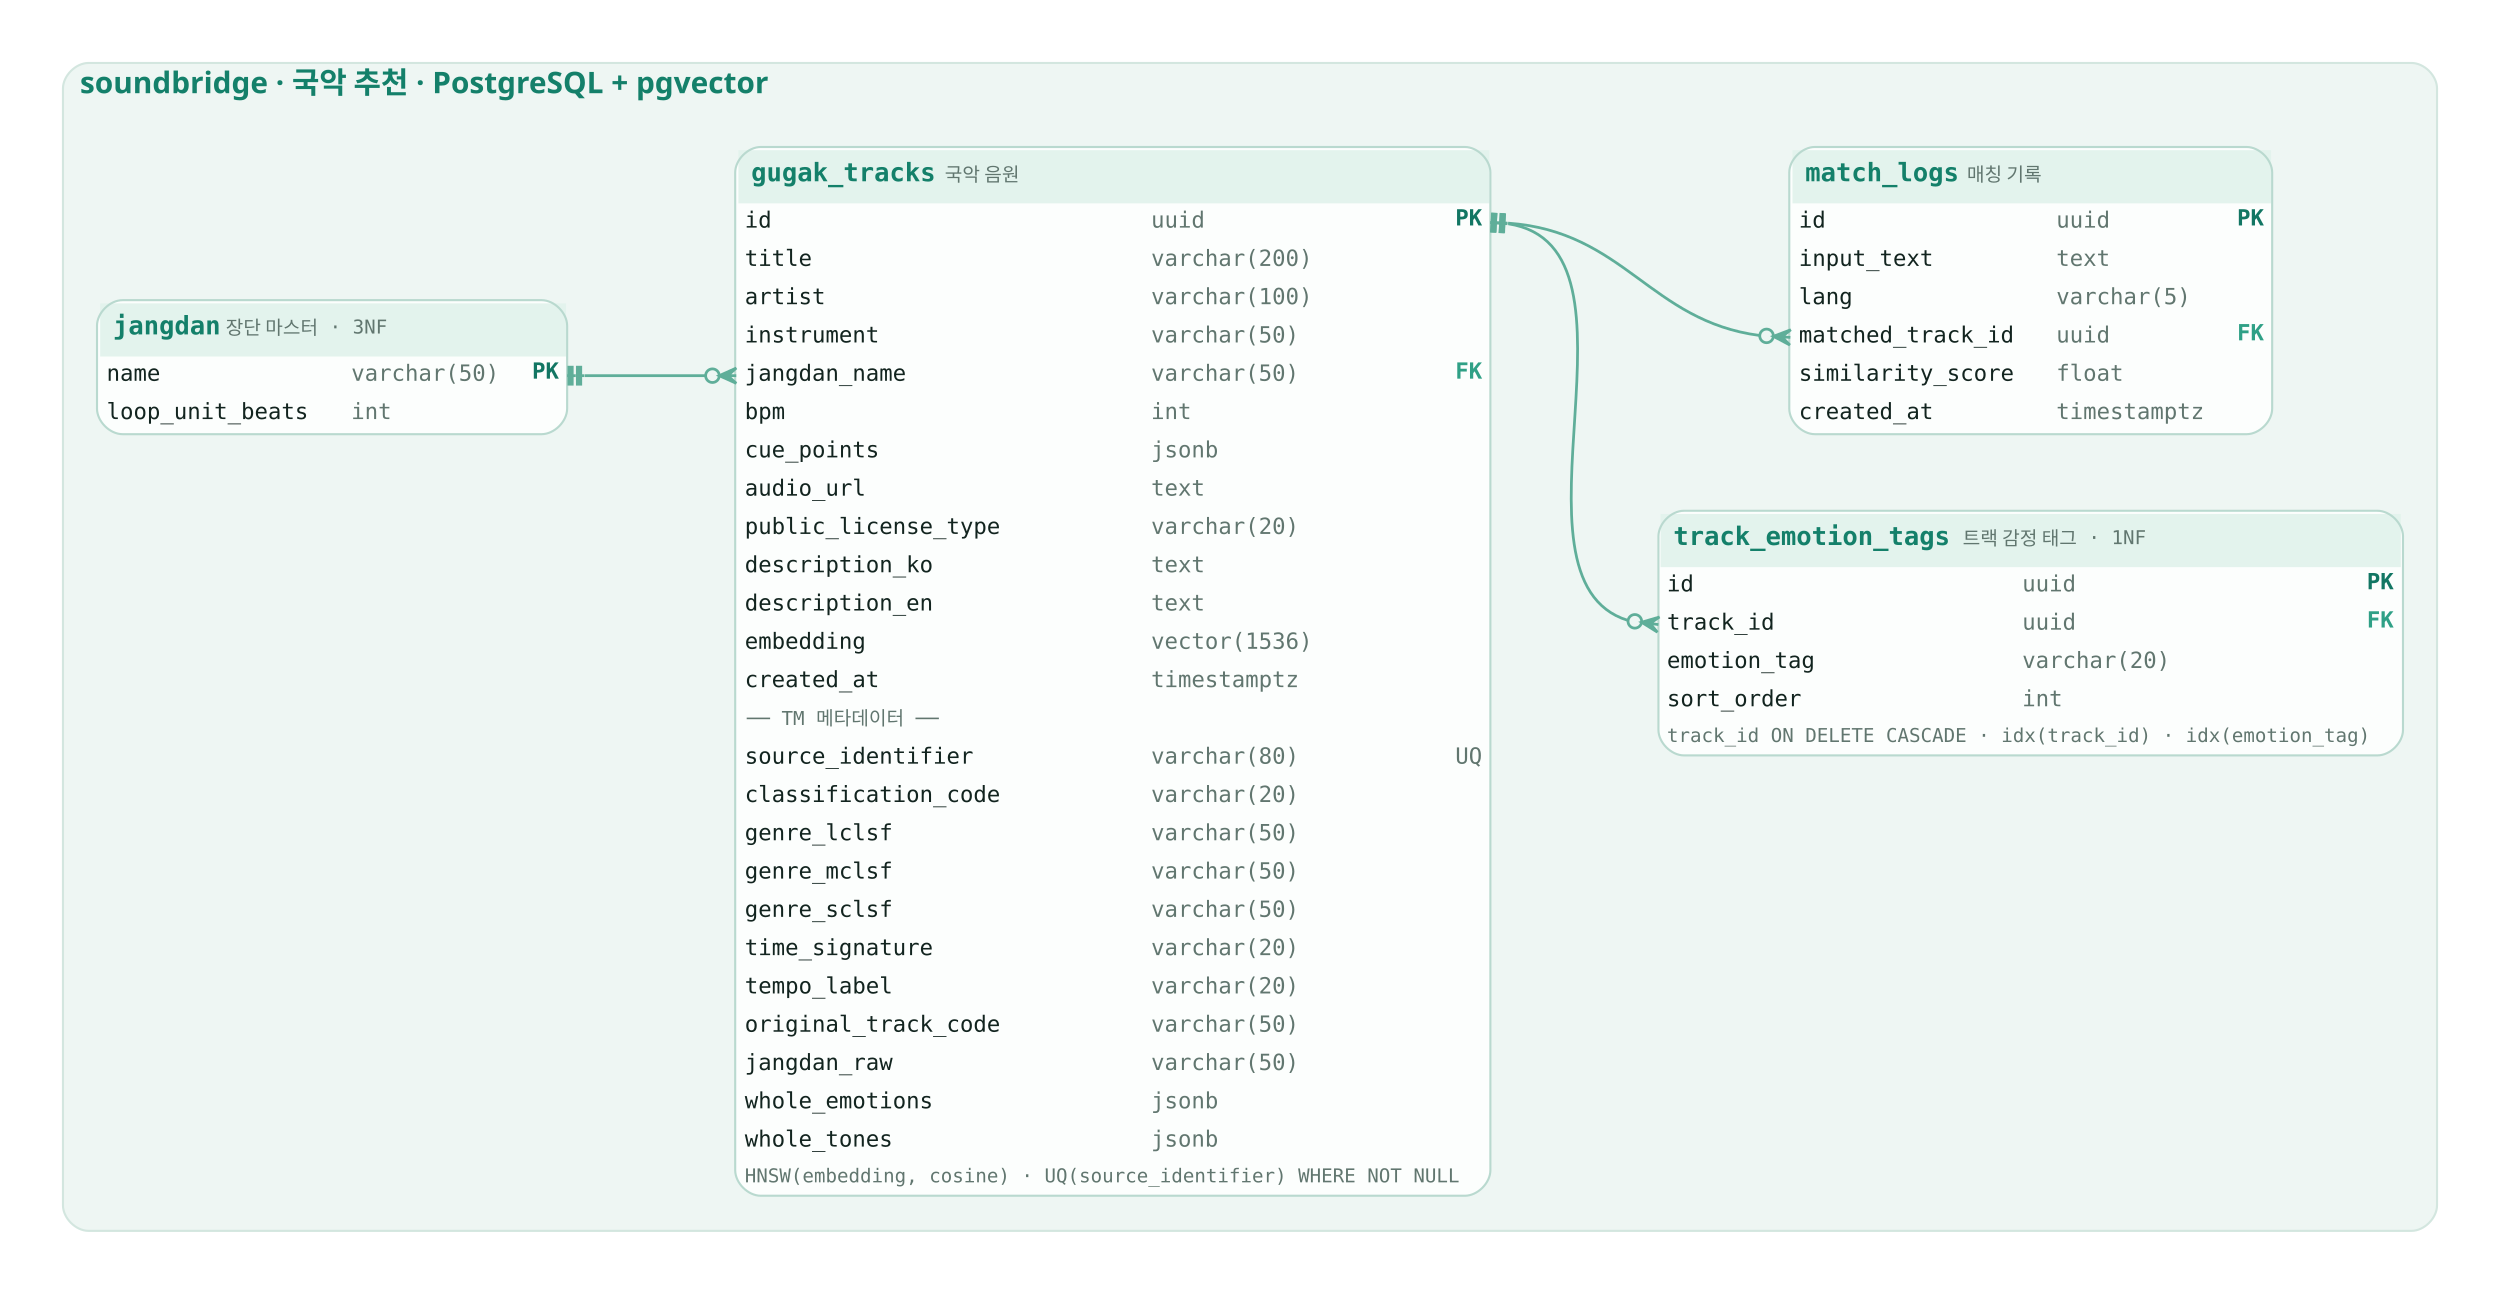
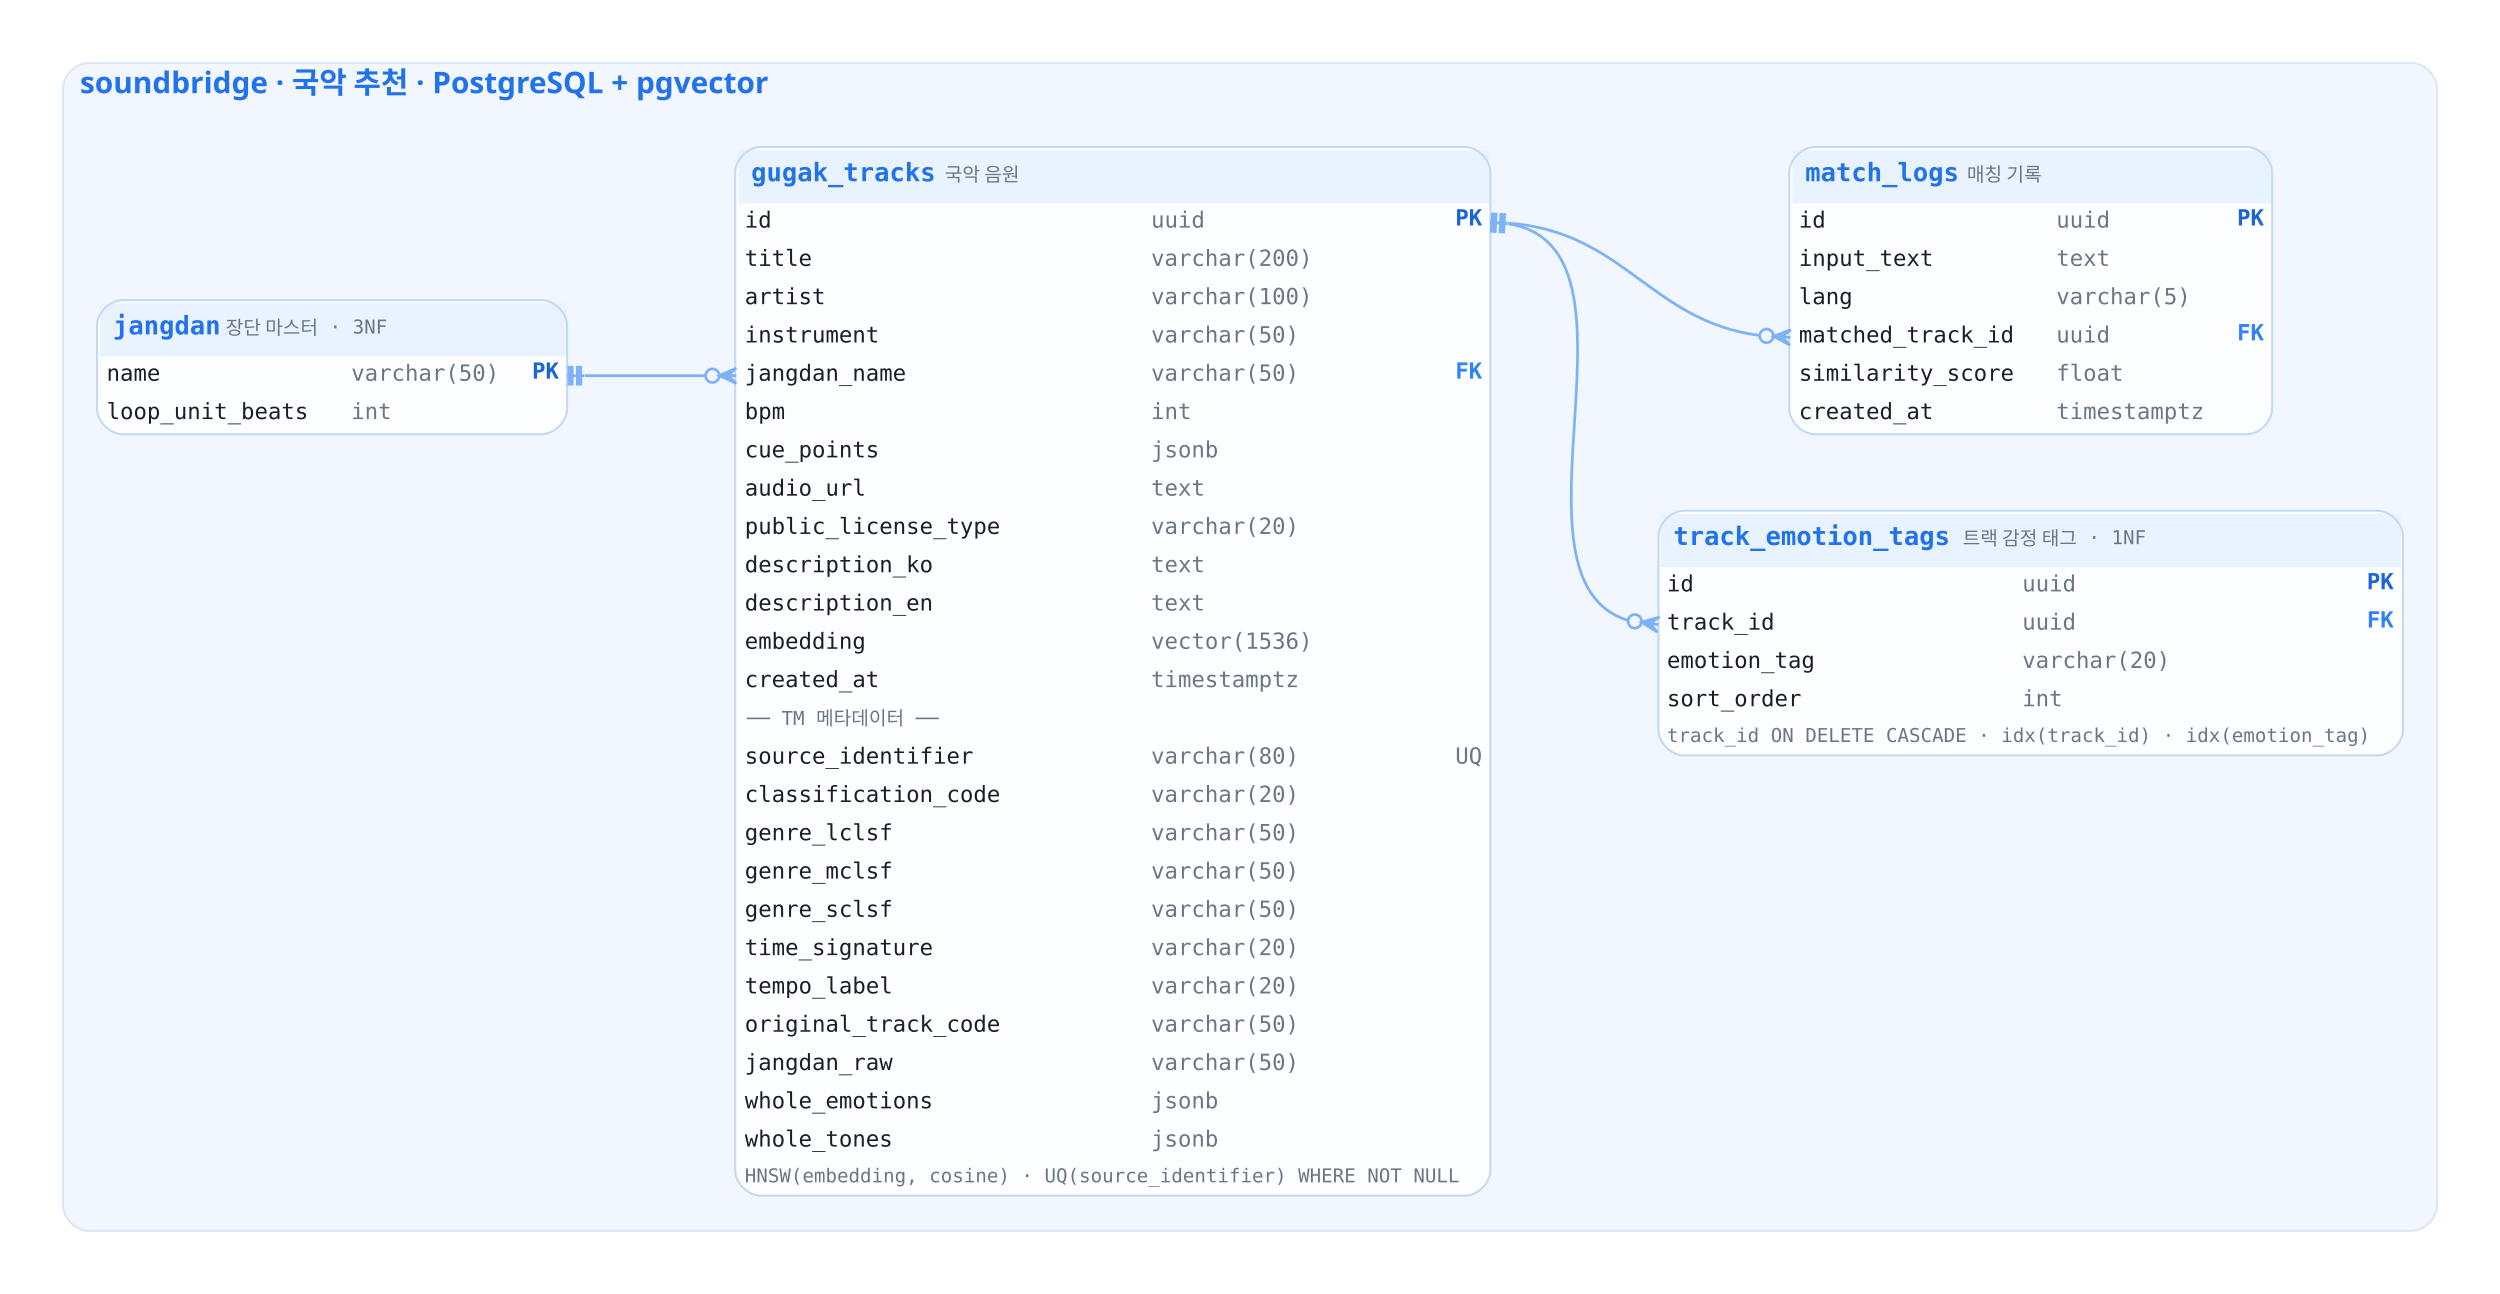
<svg xmlns="http://www.w3.org/2000/svg" class="erd-svg" role="img" aria-label="SoundBridge ERD — jangdan, gugak_tracks, track_emotion_tags, match_logs와 관계" viewBox="0.00 0.00 1175.20 608.20">
  <style>text{font-family:"DejaVu Sans Mono",Menlo,"SFMono-Regular",Consolas,monospace}text[font-family^="Noto"]{font-family:"Pretendard Variable",Pretendard,"Apple SD Gothic Neo","Noto Sans KR",sans-serif}</style>
  <g id="graph0" class="graph" transform="scale(1 1) rotate(0) translate(21.6 586.6)">
    <g id="clust1" class="cluster">
-       <path fill="#eef6f3" stroke="#d3e6df" d="M20,-8C20,-8 1112,-8 1112,-8 1118,-8 1124,-14 1124,-20 1124,-20 1124,-545 1124,-545 1124,-551 1118,-557 1112,-557 1112,-557 20,-557 20,-557 14,-557 8,-551 8,-545 8,-545 8,-20 8,-20 8,-14 14,-8 20,-8" />
-       <text text-anchor="start" x="16" y="-542.8" font-family="Noto Sans CJK JP" font-weight="bold" font-size="14.00" fill="#14806a">soundbridge · 국악 추천 · PostgreSQL + pgvector</text>
+       <path fill="#f2f7ff" stroke="#dbe7f7" d="M20,-8C20,-8 1112,-8 1112,-8 1118,-8 1124,-14 1124,-20 1124,-20 1124,-545 1124,-545 1124,-551 1118,-557 1112,-557 1112,-557 20,-557 20,-557 14,-557 8,-551 8,-545 8,-545 8,-20 8,-20 8,-14 14,-8 20,-8" />
+       <text text-anchor="start" x="16" y="-542.8" font-family="Noto Sans CJK JP" font-weight="bold" font-size="14.00" fill="#2272eb">soundbridge · 국악 추천 · PostgreSQL + pgvector</text>
    </g>
    <g id="node1" class="node">
-       <path fill="#fcfefd" stroke="transparent" d="M36,-382.5C36,-382.5 233,-382.5 233,-382.5 239,-382.5 245,-388.5 245,-394.5 245,-394.5 245,-433.5 245,-433.5 245,-439.5 239,-445.5 233,-445.5 233,-445.5 36,-445.5 36,-445.5 30,-445.5 24,-439.5 24,-433.5 24,-433.5 24,-394.5 24,-394.5 24,-388.5 30,-382.5 36,-382.5" />
-       <polygon fill="#e3f3ed" stroke="transparent" points="25.5,-419 25.5,-444 244.5,-444 244.5,-419 25.5,-419" />
-       <text text-anchor="start" x="31.5" y="-429.4" font-family="DejaVu Sans Mono" font-weight="bold" font-size="12.00" fill="#14806a">jangdan</text>
-       <text text-anchor="start" x="84.5" y="-429.4" font-family="DejaVu Sans Mono" font-size="9.00" fill="#61766f">  장단 마스터 · 3NF</text>
-       <text text-anchor="start" x="28.5" y="-407.6" font-family="DejaVu Sans Mono" font-size="10.50" fill="#12241f">name   </text>
-       <text text-anchor="start" x="143.5" y="-407.6" font-family="DejaVu Sans Mono" font-size="10.50" fill="#61766f">varchar(50)  </text>
-       <text text-anchor="start" x="228.5" y="-408.6" font-family="DejaVu Sans Mono" font-weight="bold" font-size="10.50" fill="#127663">PK</text>
-       <text text-anchor="start" x="28.5" y="-389.6" font-family="DejaVu Sans Mono" font-size="10.50" fill="#12241f">loop_unit_beats   </text>
-       <text text-anchor="start" x="143.5" y="-389.6" font-family="DejaVu Sans Mono" font-size="10.50" fill="#61766f">int  </text>
+       <path fill="#fdfeff" stroke="transparent" d="M36,-382.5C36,-382.5 233,-382.5 233,-382.5 239,-382.5 245,-388.5 245,-394.5 245,-394.5 245,-433.5 245,-433.5 245,-439.5 239,-445.5 233,-445.5 233,-445.5 36,-445.5 36,-445.5 30,-445.5 24,-439.5 24,-433.5 24,-433.5 24,-394.5 24,-394.5 24,-388.5 30,-382.5 36,-382.5" />
+       <polygon fill="#e8f3ff" stroke="transparent" points="25.5,-419 25.5,-444 244.5,-444 244.5,-419 25.5,-419" />
+       <text text-anchor="start" x="31.5" y="-429.4" font-family="DejaVu Sans Mono" font-weight="bold" font-size="12.00" fill="#2272eb">jangdan</text>
+       <text text-anchor="start" x="84.5" y="-429.4" font-family="DejaVu Sans Mono" font-size="9.00" fill="#6b7684">  장단 마스터 · 3NF</text>
+       <text text-anchor="start" x="28.5" y="-407.6" font-family="DejaVu Sans Mono" font-size="10.50" fill="#191f28">name   </text>
+       <text text-anchor="start" x="143.5" y="-407.6" font-family="DejaVu Sans Mono" font-size="10.50" fill="#6b7684">varchar(50)  </text>
+       <text text-anchor="start" x="228.5" y="-408.6" font-family="DejaVu Sans Mono" font-weight="bold" font-size="10.50" fill="#1b64da">PK</text>
+       <text text-anchor="start" x="28.5" y="-389.6" font-family="DejaVu Sans Mono" font-size="10.50" fill="#191f28">loop_unit_beats   </text>
+       <text text-anchor="start" x="143.5" y="-389.6" font-family="DejaVu Sans Mono" font-size="10.50" fill="#6b7684">int  </text>
      <text text-anchor="start" x="234.5" y="-389.6" font-family="DejaVu Sans Mono" font-size="10.50"> </text>
-       <path fill="none" stroke="#b9d9cf" d="M36,-382.5C36,-382.5 233,-382.5 233,-382.5 239,-382.5 245,-388.5 245,-394.5 245,-394.5 245,-433.5 245,-433.5 245,-439.5 239,-445.5 233,-445.5 233,-445.5 36,-445.5 36,-445.5 30,-445.5 24,-439.5 24,-433.5 24,-433.5 24,-394.5 24,-394.5 24,-388.5 30,-382.5 36,-382.5" />
+       <path fill="none" stroke="#c5d9f5" d="M36,-382.5C36,-382.5 233,-382.5 233,-382.5 239,-382.5 245,-388.5 245,-394.5 245,-394.5 245,-433.5 245,-433.5 245,-439.5 239,-445.5 233,-445.5 233,-445.5 36,-445.5 36,-445.5 30,-445.5 24,-439.5 24,-433.5 24,-433.5 24,-394.5 24,-394.5 24,-388.5 30,-382.5 36,-382.5" />
    </g>
    <g id="node2" class="node">
-       <path fill="#fcfefd" stroke="transparent" d="M336,-24.5C336,-24.5 667,-24.5 667,-24.5 673,-24.5 679,-30.5 679,-36.5 679,-36.5 679,-505.5 679,-505.5 679,-511.5 673,-517.5 667,-517.5 667,-517.5 336,-517.5 336,-517.5 330,-517.5 324,-511.5 324,-505.5 324,-505.5 324,-36.5 324,-36.5 324,-30.5 330,-24.5 336,-24.5" />
-       <polygon fill="#e3f3ed" stroke="transparent" points="325.5,-491 325.5,-516 678.5,-516 678.5,-491 325.5,-491" />
-       <text text-anchor="start" x="331.5" y="-501.4" font-family="DejaVu Sans Mono" font-weight="bold" font-size="12.00" fill="#14806a">gugak_tracks</text>
-       <text text-anchor="start" x="422.5" y="-501.4" font-family="DejaVu Sans Mono" font-size="9.00" fill="#61766f">  국악 음원</text>
-       <text text-anchor="start" x="328.5" y="-479.6" font-family="DejaVu Sans Mono" font-size="10.50" fill="#12241f">id   </text>
-       <text text-anchor="start" x="519.5" y="-479.6" font-family="DejaVu Sans Mono" font-size="10.50" fill="#61766f">uuid  </text>
-       <text text-anchor="start" x="662.5" y="-480.6" font-family="DejaVu Sans Mono" font-weight="bold" font-size="10.50" fill="#127663">PK</text>
-       <text text-anchor="start" x="328.5" y="-461.6" font-family="DejaVu Sans Mono" font-size="10.50" fill="#12241f">title   </text>
-       <text text-anchor="start" x="519.5" y="-461.6" font-family="DejaVu Sans Mono" font-size="10.50" fill="#61766f">varchar(200)  </text>
+       <path fill="#fdfeff" stroke="transparent" d="M336,-24.5C336,-24.5 667,-24.5 667,-24.5 673,-24.5 679,-30.5 679,-36.5 679,-36.5 679,-505.5 679,-505.5 679,-511.5 673,-517.5 667,-517.5 667,-517.5 336,-517.5 336,-517.5 330,-517.5 324,-511.5 324,-505.5 324,-505.5 324,-36.5 324,-36.5 324,-30.5 330,-24.5 336,-24.5" />
+       <polygon fill="#e8f3ff" stroke="transparent" points="325.5,-491 325.5,-516 678.5,-516 678.5,-491 325.5,-491" />
+       <text text-anchor="start" x="331.5" y="-501.4" font-family="DejaVu Sans Mono" font-weight="bold" font-size="12.00" fill="#2272eb">gugak_tracks</text>
+       <text text-anchor="start" x="422.5" y="-501.4" font-family="DejaVu Sans Mono" font-size="9.00" fill="#6b7684">  국악 음원</text>
+       <text text-anchor="start" x="328.5" y="-479.6" font-family="DejaVu Sans Mono" font-size="10.50" fill="#191f28">id   </text>
+       <text text-anchor="start" x="519.5" y="-479.6" font-family="DejaVu Sans Mono" font-size="10.50" fill="#6b7684">uuid  </text>
+       <text text-anchor="start" x="662.5" y="-480.6" font-family="DejaVu Sans Mono" font-weight="bold" font-size="10.50" fill="#1b64da">PK</text>
+       <text text-anchor="start" x="328.5" y="-461.6" font-family="DejaVu Sans Mono" font-size="10.50" fill="#191f28">title   </text>
+       <text text-anchor="start" x="519.5" y="-461.6" font-family="DejaVu Sans Mono" font-size="10.50" fill="#6b7684">varchar(200)  </text>
      <text text-anchor="start" x="668.5" y="-461.6" font-family="DejaVu Sans Mono" font-size="10.50"> </text>
-       <text text-anchor="start" x="328.5" y="-443.6" font-family="DejaVu Sans Mono" font-size="10.50" fill="#12241f">artist   </text>
-       <text text-anchor="start" x="519.5" y="-443.6" font-family="DejaVu Sans Mono" font-size="10.50" fill="#61766f">varchar(100)  </text>
+       <text text-anchor="start" x="328.5" y="-443.6" font-family="DejaVu Sans Mono" font-size="10.50" fill="#191f28">artist   </text>
+       <text text-anchor="start" x="519.5" y="-443.6" font-family="DejaVu Sans Mono" font-size="10.50" fill="#6b7684">varchar(100)  </text>
      <text text-anchor="start" x="668.5" y="-443.6" font-family="DejaVu Sans Mono" font-size="10.50"> </text>
-       <text text-anchor="start" x="328.5" y="-425.6" font-family="DejaVu Sans Mono" font-size="10.50" fill="#12241f">instrument   </text>
-       <text text-anchor="start" x="519.5" y="-425.6" font-family="DejaVu Sans Mono" font-size="10.50" fill="#61766f">varchar(50)  </text>
+       <text text-anchor="start" x="328.5" y="-425.6" font-family="DejaVu Sans Mono" font-size="10.50" fill="#191f28">instrument   </text>
+       <text text-anchor="start" x="519.5" y="-425.6" font-family="DejaVu Sans Mono" font-size="10.50" fill="#6b7684">varchar(50)  </text>
      <text text-anchor="start" x="668.5" y="-425.6" font-family="DejaVu Sans Mono" font-size="10.50"> </text>
-       <text text-anchor="start" x="328.5" y="-407.6" font-family="DejaVu Sans Mono" font-size="10.50" fill="#12241f">jangdan_name   </text>
-       <text text-anchor="start" x="519.5" y="-407.6" font-family="DejaVu Sans Mono" font-size="10.50" fill="#61766f">varchar(50)  </text>
-       <text text-anchor="start" x="662.5" y="-408.6" font-family="DejaVu Sans Mono" font-weight="bold" font-size="10.50" fill="#2fa086">FK</text>
-       <text text-anchor="start" x="328.5" y="-389.6" font-family="DejaVu Sans Mono" font-size="10.50" fill="#12241f">bpm   </text>
-       <text text-anchor="start" x="519.5" y="-389.6" font-family="DejaVu Sans Mono" font-size="10.50" fill="#61766f">int  </text>
+       <text text-anchor="start" x="328.5" y="-407.6" font-family="DejaVu Sans Mono" font-size="10.50" fill="#191f28">jangdan_name   </text>
+       <text text-anchor="start" x="519.5" y="-407.6" font-family="DejaVu Sans Mono" font-size="10.50" fill="#6b7684">varchar(50)  </text>
+       <text text-anchor="start" x="662.5" y="-408.6" font-family="DejaVu Sans Mono" font-weight="bold" font-size="10.50" fill="#3182f6">FK</text>
+       <text text-anchor="start" x="328.5" y="-389.6" font-family="DejaVu Sans Mono" font-size="10.50" fill="#191f28">bpm   </text>
+       <text text-anchor="start" x="519.5" y="-389.6" font-family="DejaVu Sans Mono" font-size="10.50" fill="#6b7684">int  </text>
      <text text-anchor="start" x="668.5" y="-389.6" font-family="DejaVu Sans Mono" font-size="10.50"> </text>
-       <text text-anchor="start" x="328.5" y="-371.6" font-family="DejaVu Sans Mono" font-size="10.50" fill="#12241f">cue_points   </text>
-       <text text-anchor="start" x="519.5" y="-371.6" font-family="DejaVu Sans Mono" font-size="10.50" fill="#61766f">jsonb  </text>
+       <text text-anchor="start" x="328.5" y="-371.6" font-family="DejaVu Sans Mono" font-size="10.50" fill="#191f28">cue_points   </text>
+       <text text-anchor="start" x="519.5" y="-371.6" font-family="DejaVu Sans Mono" font-size="10.50" fill="#6b7684">jsonb  </text>
      <text text-anchor="start" x="668.5" y="-371.6" font-family="DejaVu Sans Mono" font-size="10.50"> </text>
-       <text text-anchor="start" x="328.5" y="-353.6" font-family="DejaVu Sans Mono" font-size="10.50" fill="#12241f">audio_url   </text>
-       <text text-anchor="start" x="519.5" y="-353.6" font-family="DejaVu Sans Mono" font-size="10.50" fill="#61766f">text  </text>
+       <text text-anchor="start" x="328.5" y="-353.6" font-family="DejaVu Sans Mono" font-size="10.50" fill="#191f28">audio_url   </text>
+       <text text-anchor="start" x="519.5" y="-353.6" font-family="DejaVu Sans Mono" font-size="10.50" fill="#6b7684">text  </text>
      <text text-anchor="start" x="668.5" y="-353.6" font-family="DejaVu Sans Mono" font-size="10.50"> </text>
-       <text text-anchor="start" x="328.5" y="-335.6" font-family="DejaVu Sans Mono" font-size="10.50" fill="#12241f">public_license_type   </text>
-       <text text-anchor="start" x="519.5" y="-335.6" font-family="DejaVu Sans Mono" font-size="10.50" fill="#61766f">varchar(20)  </text>
+       <text text-anchor="start" x="328.5" y="-335.6" font-family="DejaVu Sans Mono" font-size="10.50" fill="#191f28">public_license_type   </text>
+       <text text-anchor="start" x="519.5" y="-335.6" font-family="DejaVu Sans Mono" font-size="10.50" fill="#6b7684">varchar(20)  </text>
      <text text-anchor="start" x="668.5" y="-335.6" font-family="DejaVu Sans Mono" font-size="10.50"> </text>
-       <text text-anchor="start" x="328.5" y="-317.6" font-family="DejaVu Sans Mono" font-size="10.50" fill="#12241f">description_ko   </text>
-       <text text-anchor="start" x="519.5" y="-317.6" font-family="DejaVu Sans Mono" font-size="10.50" fill="#61766f">text  </text>
+       <text text-anchor="start" x="328.5" y="-317.6" font-family="DejaVu Sans Mono" font-size="10.50" fill="#191f28">description_ko   </text>
+       <text text-anchor="start" x="519.5" y="-317.6" font-family="DejaVu Sans Mono" font-size="10.50" fill="#6b7684">text  </text>
      <text text-anchor="start" x="668.5" y="-317.6" font-family="DejaVu Sans Mono" font-size="10.50"> </text>
-       <text text-anchor="start" x="328.5" y="-299.6" font-family="DejaVu Sans Mono" font-size="10.50" fill="#12241f">description_en   </text>
-       <text text-anchor="start" x="519.5" y="-299.6" font-family="DejaVu Sans Mono" font-size="10.50" fill="#61766f">text  </text>
+       <text text-anchor="start" x="328.5" y="-299.6" font-family="DejaVu Sans Mono" font-size="10.50" fill="#191f28">description_en   </text>
+       <text text-anchor="start" x="519.5" y="-299.6" font-family="DejaVu Sans Mono" font-size="10.50" fill="#6b7684">text  </text>
      <text text-anchor="start" x="668.5" y="-299.6" font-family="DejaVu Sans Mono" font-size="10.50"> </text>
-       <text text-anchor="start" x="328.5" y="-281.6" font-family="DejaVu Sans Mono" font-size="10.50" fill="#12241f">embedding   </text>
-       <text text-anchor="start" x="519.5" y="-281.6" font-family="DejaVu Sans Mono" font-size="10.50" fill="#61766f">vector(1536)  </text>
+       <text text-anchor="start" x="328.5" y="-281.6" font-family="DejaVu Sans Mono" font-size="10.50" fill="#191f28">embedding   </text>
+       <text text-anchor="start" x="519.5" y="-281.6" font-family="DejaVu Sans Mono" font-size="10.50" fill="#6b7684">vector(1536)  </text>
      <text text-anchor="start" x="668.5" y="-281.6" font-family="DejaVu Sans Mono" font-size="10.50"> </text>
-       <text text-anchor="start" x="328.5" y="-263.6" font-family="DejaVu Sans Mono" font-size="10.50" fill="#12241f">created_at   </text>
-       <text text-anchor="start" x="519.5" y="-263.6" font-family="DejaVu Sans Mono" font-size="10.50" fill="#61766f">timestamptz  </text>
+       <text text-anchor="start" x="328.5" y="-263.6" font-family="DejaVu Sans Mono" font-size="10.50" fill="#191f28">created_at   </text>
+       <text text-anchor="start" x="519.5" y="-263.6" font-family="DejaVu Sans Mono" font-size="10.50" fill="#6b7684">timestamptz  </text>
      <text text-anchor="start" x="668.5" y="-263.6" font-family="DejaVu Sans Mono" font-size="10.50"> </text>
-       <text text-anchor="start" x="329.5" y="-245.8" font-family="DejaVu Sans Mono" font-size="9.00" fill="#61766f">── TM 메타데이터 ──</text>
-       <text text-anchor="start" x="328.5" y="-227.6" font-family="DejaVu Sans Mono" font-size="10.50" fill="#12241f">source_identifier   </text>
-       <text text-anchor="start" x="519.5" y="-227.6" font-family="DejaVu Sans Mono" font-size="10.50" fill="#61766f">varchar(80)  </text>
-       <text text-anchor="start" x="662.5" y="-227.6" font-family="DejaVu Sans Mono" font-size="10.50" fill="#61766f">UQ</text>
-       <text text-anchor="start" x="328.5" y="-209.6" font-family="DejaVu Sans Mono" font-size="10.50" fill="#12241f">classification_code   </text>
-       <text text-anchor="start" x="519.5" y="-209.6" font-family="DejaVu Sans Mono" font-size="10.50" fill="#61766f">varchar(20)  </text>
+       <text text-anchor="start" x="329.5" y="-245.8" font-family="DejaVu Sans Mono" font-size="9.00" fill="#6b7684">── TM 메타데이터 ──</text>
+       <text text-anchor="start" x="328.5" y="-227.6" font-family="DejaVu Sans Mono" font-size="10.50" fill="#191f28">source_identifier   </text>
+       <text text-anchor="start" x="519.5" y="-227.6" font-family="DejaVu Sans Mono" font-size="10.50" fill="#6b7684">varchar(80)  </text>
+       <text text-anchor="start" x="662.5" y="-227.6" font-family="DejaVu Sans Mono" font-size="10.50" fill="#6b7684">UQ</text>
+       <text text-anchor="start" x="328.5" y="-209.6" font-family="DejaVu Sans Mono" font-size="10.50" fill="#191f28">classification_code   </text>
+       <text text-anchor="start" x="519.5" y="-209.6" font-family="DejaVu Sans Mono" font-size="10.50" fill="#6b7684">varchar(20)  </text>
      <text text-anchor="start" x="668.5" y="-209.6" font-family="DejaVu Sans Mono" font-size="10.50"> </text>
-       <text text-anchor="start" x="328.5" y="-191.6" font-family="DejaVu Sans Mono" font-size="10.50" fill="#12241f">genre_lclsf   </text>
-       <text text-anchor="start" x="519.5" y="-191.6" font-family="DejaVu Sans Mono" font-size="10.50" fill="#61766f">varchar(50)  </text>
+       <text text-anchor="start" x="328.5" y="-191.6" font-family="DejaVu Sans Mono" font-size="10.50" fill="#191f28">genre_lclsf   </text>
+       <text text-anchor="start" x="519.5" y="-191.6" font-family="DejaVu Sans Mono" font-size="10.50" fill="#6b7684">varchar(50)  </text>
      <text text-anchor="start" x="668.5" y="-191.6" font-family="DejaVu Sans Mono" font-size="10.50"> </text>
-       <text text-anchor="start" x="328.5" y="-173.6" font-family="DejaVu Sans Mono" font-size="10.50" fill="#12241f">genre_mclsf   </text>
-       <text text-anchor="start" x="519.5" y="-173.6" font-family="DejaVu Sans Mono" font-size="10.50" fill="#61766f">varchar(50)  </text>
+       <text text-anchor="start" x="328.5" y="-173.6" font-family="DejaVu Sans Mono" font-size="10.50" fill="#191f28">genre_mclsf   </text>
+       <text text-anchor="start" x="519.5" y="-173.6" font-family="DejaVu Sans Mono" font-size="10.50" fill="#6b7684">varchar(50)  </text>
      <text text-anchor="start" x="668.5" y="-173.6" font-family="DejaVu Sans Mono" font-size="10.50"> </text>
-       <text text-anchor="start" x="328.5" y="-155.6" font-family="DejaVu Sans Mono" font-size="10.50" fill="#12241f">genre_sclsf   </text>
-       <text text-anchor="start" x="519.5" y="-155.6" font-family="DejaVu Sans Mono" font-size="10.50" fill="#61766f">varchar(50)  </text>
+       <text text-anchor="start" x="328.5" y="-155.6" font-family="DejaVu Sans Mono" font-size="10.50" fill="#191f28">genre_sclsf   </text>
+       <text text-anchor="start" x="519.5" y="-155.6" font-family="DejaVu Sans Mono" font-size="10.50" fill="#6b7684">varchar(50)  </text>
      <text text-anchor="start" x="668.5" y="-155.6" font-family="DejaVu Sans Mono" font-size="10.50"> </text>
-       <text text-anchor="start" x="328.5" y="-137.6" font-family="DejaVu Sans Mono" font-size="10.50" fill="#12241f">time_signature   </text>
-       <text text-anchor="start" x="519.5" y="-137.6" font-family="DejaVu Sans Mono" font-size="10.50" fill="#61766f">varchar(20)  </text>
+       <text text-anchor="start" x="328.5" y="-137.6" font-family="DejaVu Sans Mono" font-size="10.50" fill="#191f28">time_signature   </text>
+       <text text-anchor="start" x="519.5" y="-137.6" font-family="DejaVu Sans Mono" font-size="10.50" fill="#6b7684">varchar(20)  </text>
      <text text-anchor="start" x="668.5" y="-137.6" font-family="DejaVu Sans Mono" font-size="10.50"> </text>
-       <text text-anchor="start" x="328.5" y="-119.6" font-family="DejaVu Sans Mono" font-size="10.50" fill="#12241f">tempo_label   </text>
-       <text text-anchor="start" x="519.5" y="-119.6" font-family="DejaVu Sans Mono" font-size="10.50" fill="#61766f">varchar(20)  </text>
+       <text text-anchor="start" x="328.5" y="-119.6" font-family="DejaVu Sans Mono" font-size="10.50" fill="#191f28">tempo_label   </text>
+       <text text-anchor="start" x="519.5" y="-119.6" font-family="DejaVu Sans Mono" font-size="10.50" fill="#6b7684">varchar(20)  </text>
      <text text-anchor="start" x="668.5" y="-119.6" font-family="DejaVu Sans Mono" font-size="10.50"> </text>
-       <text text-anchor="start" x="328.5" y="-101.6" font-family="DejaVu Sans Mono" font-size="10.50" fill="#12241f">original_track_code   </text>
-       <text text-anchor="start" x="519.5" y="-101.6" font-family="DejaVu Sans Mono" font-size="10.50" fill="#61766f">varchar(50)  </text>
+       <text text-anchor="start" x="328.5" y="-101.6" font-family="DejaVu Sans Mono" font-size="10.50" fill="#191f28">original_track_code   </text>
+       <text text-anchor="start" x="519.5" y="-101.6" font-family="DejaVu Sans Mono" font-size="10.50" fill="#6b7684">varchar(50)  </text>
      <text text-anchor="start" x="668.5" y="-101.6" font-family="DejaVu Sans Mono" font-size="10.50"> </text>
-       <text text-anchor="start" x="328.5" y="-83.6" font-family="DejaVu Sans Mono" font-size="10.50" fill="#12241f">jangdan_raw   </text>
-       <text text-anchor="start" x="519.5" y="-83.6" font-family="DejaVu Sans Mono" font-size="10.50" fill="#61766f">varchar(50)  </text>
+       <text text-anchor="start" x="328.5" y="-83.6" font-family="DejaVu Sans Mono" font-size="10.50" fill="#191f28">jangdan_raw   </text>
+       <text text-anchor="start" x="519.5" y="-83.6" font-family="DejaVu Sans Mono" font-size="10.50" fill="#6b7684">varchar(50)  </text>
      <text text-anchor="start" x="668.5" y="-83.6" font-family="DejaVu Sans Mono" font-size="10.50"> </text>
-       <text text-anchor="start" x="328.5" y="-65.6" font-family="DejaVu Sans Mono" font-size="10.50" fill="#12241f">whole_emotions   </text>
-       <text text-anchor="start" x="519.5" y="-65.6" font-family="DejaVu Sans Mono" font-size="10.50" fill="#61766f">jsonb  </text>
+       <text text-anchor="start" x="328.5" y="-65.6" font-family="DejaVu Sans Mono" font-size="10.50" fill="#191f28">whole_emotions   </text>
+       <text text-anchor="start" x="519.5" y="-65.6" font-family="DejaVu Sans Mono" font-size="10.50" fill="#6b7684">jsonb  </text>
      <text text-anchor="start" x="668.5" y="-65.6" font-family="DejaVu Sans Mono" font-size="10.50"> </text>
-       <text text-anchor="start" x="328.5" y="-47.6" font-family="DejaVu Sans Mono" font-size="10.50" fill="#12241f">whole_tones   </text>
-       <text text-anchor="start" x="519.5" y="-47.6" font-family="DejaVu Sans Mono" font-size="10.50" fill="#61766f">jsonb  </text>
+       <text text-anchor="start" x="328.5" y="-47.6" font-family="DejaVu Sans Mono" font-size="10.50" fill="#191f28">whole_tones   </text>
+       <text text-anchor="start" x="519.5" y="-47.6" font-family="DejaVu Sans Mono" font-size="10.50" fill="#6b7684">jsonb  </text>
      <text text-anchor="start" x="668.5" y="-47.6" font-family="DejaVu Sans Mono" font-size="10.50"> </text>
-       <text text-anchor="start" x="328.5" y="-30.8" font-family="DejaVu Sans Mono" font-size="9.00" fill="#61766f">HNSW(embedding, cosine) · UQ(source_identifier) WHERE NOT NULL    </text>
-       <path fill="none" stroke="#b9d9cf" d="M336,-24.5C336,-24.5 667,-24.5 667,-24.5 673,-24.5 679,-30.5 679,-36.5 679,-36.5 679,-505.5 679,-505.5 679,-511.5 673,-517.5 667,-517.5 667,-517.5 336,-517.5 336,-517.5 330,-517.5 324,-511.5 324,-505.5 324,-505.5 324,-36.5 324,-36.5 324,-30.5 330,-24.5 336,-24.5" />
+       <text text-anchor="start" x="328.5" y="-30.8" font-family="DejaVu Sans Mono" font-size="9.00" fill="#6b7684">HNSW(embedding, cosine) · UQ(source_identifier) WHERE NOT NULL    </text>
+       <path fill="none" stroke="#c5d9f5" d="M336,-24.5C336,-24.5 667,-24.5 667,-24.5 673,-24.5 679,-30.5 679,-36.5 679,-36.5 679,-505.5 679,-505.5 679,-511.5 673,-517.5 667,-517.5 667,-517.5 336,-517.5 336,-517.5 330,-517.5 324,-511.5 324,-505.5 324,-505.5 324,-36.5 324,-36.5 324,-30.5 330,-24.5 336,-24.5" />
    </g>
    <g id="edge1" class="edge">
-       <path fill="none" stroke="#5fae99" stroke-width="1.3" d="M253.19,-410C277.13,-410 288.14,-410 309.85,-410" />
-       <polygon fill="#5fae99" stroke="#5fae99" stroke-width="1.3" points="245.8,-414 245.8,-406 247.4,-406 247.4,-414 245.8,-414" />
-       <polyline fill="none" stroke="#5fae99" stroke-width="1.3" points="245,-410 249,-410 " />
-       <polygon fill="#5fae99" stroke="#5fae99" stroke-width="1.3" points="249.8,-414 249.8,-406 251.4,-406 251.4,-414 249.8,-414" />
-       <polyline fill="none" stroke="#5fae99" stroke-width="1.3" points="249,-410 253,-410 " />
-       <polygon fill="#5fae99" stroke="#5fae99" stroke-width="1.3" points="316.5,-410 324.5,-413.6 320.5,-410 324.5,-410 324.5,-410 324.5,-410 320.5,-410 324.5,-406.4 316.5,-410 316.5,-410" />
-       <ellipse fill="none" stroke="#5fae99" stroke-width="1.3" cx="313.3" cy="-410" rx="3.2" ry="3.2" />
+       <path fill="none" stroke="#7fb2f5" stroke-width="1.3" d="M253.19,-410C277.13,-410 288.14,-410 309.85,-410" />
+       <polygon fill="#7fb2f5" stroke="#7fb2f5" stroke-width="1.3" points="245.8,-414 245.8,-406 247.4,-406 247.4,-414 245.8,-414" />
+       <polyline fill="none" stroke="#7fb2f5" stroke-width="1.3" points="245,-410 249,-410 " />
+       <polygon fill="#7fb2f5" stroke="#7fb2f5" stroke-width="1.3" points="249.8,-414 249.8,-406 251.4,-406 251.4,-414 249.8,-414" />
+       <polyline fill="none" stroke="#7fb2f5" stroke-width="1.3" points="249,-410 253,-410 " />
+       <polygon fill="#7fb2f5" stroke="#7fb2f5" stroke-width="1.3" points="316.5,-410 324.5,-413.6 320.5,-410 324.5,-410 324.5,-410 324.5,-410 320.5,-410 324.5,-406.4 316.5,-410 316.5,-410" />
+       <ellipse fill="none" stroke="#7fb2f5" stroke-width="1.3" cx="313.3" cy="-410" rx="3.2" ry="3.2" />
    </g>
    <g id="node3" class="node">
-       <path fill="#fcfefd" stroke="transparent" d="M770,-231.5C770,-231.5 1096,-231.5 1096,-231.5 1102,-231.5 1108,-237.5 1108,-243.5 1108,-243.5 1108,-334.5 1108,-334.5 1108,-340.5 1102,-346.5 1096,-346.5 1096,-346.5 770,-346.5 770,-346.5 764,-346.5 758,-340.5 758,-334.5 758,-334.5 758,-243.5 758,-243.5 758,-237.5 764,-231.5 770,-231.5" />
-       <polygon fill="#e3f3ed" stroke="transparent" points="759,-320 759,-345 1107,-345 1107,-320 759,-320" />
-       <text text-anchor="start" x="765" y="-330.4" font-family="DejaVu Sans Mono" font-weight="bold" font-size="12.00" fill="#14806a">track_emotion_tags</text>
-       <text text-anchor="start" x="901" y="-330.4" font-family="DejaVu Sans Mono" font-size="9.00" fill="#61766f">  트랙 감정 태그 · 1NF</text>
-       <text text-anchor="start" x="762" y="-308.6" font-family="DejaVu Sans Mono" font-size="10.50" fill="#12241f">id   </text>
-       <text text-anchor="start" x="929" y="-308.6" font-family="DejaVu Sans Mono" font-size="10.50" fill="#61766f">uuid  </text>
-       <text text-anchor="start" x="1091" y="-309.6" font-family="DejaVu Sans Mono" font-weight="bold" font-size="10.50" fill="#127663">PK</text>
-       <text text-anchor="start" x="762" y="-290.6" font-family="DejaVu Sans Mono" font-size="10.50" fill="#12241f">track_id   </text>
-       <text text-anchor="start" x="929" y="-290.6" font-family="DejaVu Sans Mono" font-size="10.50" fill="#61766f">uuid  </text>
-       <text text-anchor="start" x="1091" y="-291.6" font-family="DejaVu Sans Mono" font-weight="bold" font-size="10.50" fill="#2fa086">FK</text>
-       <text text-anchor="start" x="762" y="-272.6" font-family="DejaVu Sans Mono" font-size="10.50" fill="#12241f">emotion_tag   </text>
-       <text text-anchor="start" x="929" y="-272.6" font-family="DejaVu Sans Mono" font-size="10.50" fill="#61766f">varchar(20)  </text>
+       <path fill="#fdfeff" stroke="transparent" d="M770,-231.5C770,-231.5 1096,-231.5 1096,-231.5 1102,-231.5 1108,-237.5 1108,-243.5 1108,-243.5 1108,-334.5 1108,-334.5 1108,-340.5 1102,-346.5 1096,-346.5 1096,-346.5 770,-346.5 770,-346.5 764,-346.5 758,-340.5 758,-334.5 758,-334.5 758,-243.5 758,-243.5 758,-237.5 764,-231.5 770,-231.5" />
+       <polygon fill="#e8f3ff" stroke="transparent" points="759,-320 759,-345 1107,-345 1107,-320 759,-320" />
+       <text text-anchor="start" x="765" y="-330.4" font-family="DejaVu Sans Mono" font-weight="bold" font-size="12.00" fill="#2272eb">track_emotion_tags</text>
+       <text text-anchor="start" x="901" y="-330.4" font-family="DejaVu Sans Mono" font-size="9.00" fill="#6b7684">  트랙 감정 태그 · 1NF</text>
+       <text text-anchor="start" x="762" y="-308.6" font-family="DejaVu Sans Mono" font-size="10.50" fill="#191f28">id   </text>
+       <text text-anchor="start" x="929" y="-308.6" font-family="DejaVu Sans Mono" font-size="10.50" fill="#6b7684">uuid  </text>
+       <text text-anchor="start" x="1091" y="-309.6" font-family="DejaVu Sans Mono" font-weight="bold" font-size="10.50" fill="#1b64da">PK</text>
+       <text text-anchor="start" x="762" y="-290.6" font-family="DejaVu Sans Mono" font-size="10.50" fill="#191f28">track_id   </text>
+       <text text-anchor="start" x="929" y="-290.6" font-family="DejaVu Sans Mono" font-size="10.50" fill="#6b7684">uuid  </text>
+       <text text-anchor="start" x="1091" y="-291.6" font-family="DejaVu Sans Mono" font-weight="bold" font-size="10.50" fill="#3182f6">FK</text>
+       <text text-anchor="start" x="762" y="-272.6" font-family="DejaVu Sans Mono" font-size="10.50" fill="#191f28">emotion_tag   </text>
+       <text text-anchor="start" x="929" y="-272.6" font-family="DejaVu Sans Mono" font-size="10.50" fill="#6b7684">varchar(20)  </text>
      <text text-anchor="start" x="1097" y="-272.6" font-family="DejaVu Sans Mono" font-size="10.50"> </text>
-       <text text-anchor="start" x="762" y="-254.6" font-family="DejaVu Sans Mono" font-size="10.50" fill="#12241f">sort_order   </text>
-       <text text-anchor="start" x="929" y="-254.6" font-family="DejaVu Sans Mono" font-size="10.50" fill="#61766f">int  </text>
+       <text text-anchor="start" x="762" y="-254.6" font-family="DejaVu Sans Mono" font-size="10.50" fill="#191f28">sort_order   </text>
+       <text text-anchor="start" x="929" y="-254.6" font-family="DejaVu Sans Mono" font-size="10.50" fill="#6b7684">int  </text>
      <text text-anchor="start" x="1097" y="-254.6" font-family="DejaVu Sans Mono" font-size="10.50"> </text>
-       <text text-anchor="start" x="762" y="-237.8" font-family="DejaVu Sans Mono" font-size="9.00" fill="#61766f">track_id ON DELETE CASCADE · idx(track_id) · idx(emotion_tag)    </text>
-       <path fill="none" stroke="#b9d9cf" d="M770,-231.5C770,-231.5 1096,-231.5 1096,-231.5 1102,-231.5 1108,-237.5 1108,-243.5 1108,-243.5 1108,-334.5 1108,-334.5 1108,-340.5 1102,-346.5 1096,-346.5 1096,-346.5 770,-346.5 770,-346.5 764,-346.5 758,-340.5 758,-334.5 758,-334.5 758,-243.5 758,-243.5 758,-237.5 764,-231.5 770,-231.5" />
+       <text text-anchor="start" x="762" y="-237.8" font-family="DejaVu Sans Mono" font-size="9.00" fill="#6b7684">track_id ON DELETE CASCADE · idx(track_id) · idx(emotion_tag)    </text>
+       <path fill="none" stroke="#c5d9f5" d="M770,-231.5C770,-231.5 1096,-231.5 1096,-231.5 1102,-231.5 1108,-237.5 1108,-243.5 1108,-243.5 1108,-334.5 1108,-334.5 1108,-340.5 1102,-346.5 1096,-346.5 1096,-346.5 770,-346.5 770,-346.5 764,-346.5 758,-340.5 758,-334.5 758,-334.5 758,-243.5 758,-243.5 758,-237.5 764,-231.5 770,-231.5" />
    </g>
    <g id="edge2" class="edge">
-       <path fill="none" stroke="#5fae99" stroke-width="1.3" d="M687.44,-481.39C758.66,-470.39 681,-314.44 743.54,-294.99" />
-       <polygon fill="#5fae99" stroke="#5fae99" stroke-width="1.3" points="680.09,-485.93 679.51,-477.95 681.1,-477.84 681.68,-485.82 680.09,-485.93" />
-       <polyline fill="none" stroke="#5fae99" stroke-width="1.3" points="679,-482 682.99,-481.71 " />
-       <polygon fill="#5fae99" stroke="#5fae99" stroke-width="1.3" points="684.08,-485.64 683.5,-477.66 685.09,-477.55 685.67,-485.53 684.08,-485.64" />
-       <polyline fill="none" stroke="#5fae99" stroke-width="1.3" points="682.99,-481.71 686.98,-481.42 " />
-       <polygon fill="#5fae99" stroke="#5fae99" stroke-width="1.3" points="750.07,-294.09 758.49,-296.57 754.04,-293.54 758,-293 758,-293 758,-293 754.04,-293.54 757.51,-289.43 750.07,-294.09 750.07,-294.09" />
-       <ellipse fill="none" stroke="#5fae99" stroke-width="1.3" cx="746.9" cy="-294.52" rx="3.2" ry="3.2" />
+       <path fill="none" stroke="#7fb2f5" stroke-width="1.3" d="M687.44,-481.39C758.66,-470.39 681,-314.44 743.54,-294.99" />
+       <polygon fill="#7fb2f5" stroke="#7fb2f5" stroke-width="1.3" points="680.09,-485.93 679.51,-477.95 681.1,-477.84 681.68,-485.82 680.09,-485.93" />
+       <polyline fill="none" stroke="#7fb2f5" stroke-width="1.3" points="679,-482 682.99,-481.71 " />
+       <polygon fill="#7fb2f5" stroke="#7fb2f5" stroke-width="1.3" points="684.08,-485.64 683.5,-477.66 685.09,-477.55 685.67,-485.53 684.08,-485.64" />
+       <polyline fill="none" stroke="#7fb2f5" stroke-width="1.3" points="682.99,-481.71 686.98,-481.42 " />
+       <polygon fill="#7fb2f5" stroke="#7fb2f5" stroke-width="1.3" points="750.07,-294.09 758.49,-296.57 754.04,-293.54 758,-293 758,-293 758,-293 754.04,-293.54 757.51,-289.43 750.07,-294.09 750.07,-294.09" />
+       <ellipse fill="none" stroke="#7fb2f5" stroke-width="1.3" cx="746.9" cy="-294.52" rx="3.2" ry="3.2" />
    </g>
    <g id="node4" class="node">
-       <path fill="#fcfefd" stroke="transparent" d="M831.5,-382.5C831.5,-382.5 1034.5,-382.5 1034.5,-382.5 1040.5,-382.5 1046.5,-388.5 1046.5,-394.5 1046.5,-394.5 1046.5,-505.5 1046.5,-505.5 1046.5,-511.5 1040.5,-517.5 1034.5,-517.5 1034.5,-517.5 831.5,-517.5 831.5,-517.5 825.5,-517.5 819.5,-511.5 819.5,-505.5 819.5,-505.5 819.5,-394.5 819.5,-394.5 819.5,-388.5 825.5,-382.5 831.5,-382.5" />
-       <polygon fill="#e3f3ed" stroke="transparent" points="821,-491 821,-516 1046,-516 1046,-491 821,-491" />
-       <text text-anchor="start" x="827" y="-501.4" font-family="DejaVu Sans Mono" font-weight="bold" font-size="12.00" fill="#14806a">match_logs</text>
-       <text text-anchor="start" x="903" y="-501.4" font-family="DejaVu Sans Mono" font-size="9.00" fill="#61766f">  매칭 기록</text>
-       <text text-anchor="start" x="824" y="-479.6" font-family="DejaVu Sans Mono" font-size="10.50" fill="#12241f">id   </text>
-       <text text-anchor="start" x="945" y="-479.6" font-family="DejaVu Sans Mono" font-size="10.50" fill="#61766f">uuid  </text>
-       <text text-anchor="start" x="1030" y="-480.6" font-family="DejaVu Sans Mono" font-weight="bold" font-size="10.50" fill="#127663">PK</text>
-       <text text-anchor="start" x="824" y="-461.6" font-family="DejaVu Sans Mono" font-size="10.50" fill="#12241f">input_text   </text>
-       <text text-anchor="start" x="945" y="-461.6" font-family="DejaVu Sans Mono" font-size="10.50" fill="#61766f">text  </text>
+       <path fill="#fdfeff" stroke="transparent" d="M831.5,-382.5C831.5,-382.5 1034.5,-382.5 1034.5,-382.5 1040.5,-382.5 1046.5,-388.5 1046.5,-394.5 1046.5,-394.5 1046.5,-505.5 1046.5,-505.5 1046.5,-511.5 1040.5,-517.5 1034.5,-517.5 1034.5,-517.5 831.5,-517.5 831.5,-517.5 825.5,-517.5 819.5,-511.5 819.5,-505.5 819.5,-505.5 819.5,-394.5 819.5,-394.5 819.5,-388.5 825.5,-382.5 831.5,-382.5" />
+       <polygon fill="#e8f3ff" stroke="transparent" points="821,-491 821,-516 1046,-516 1046,-491 821,-491" />
+       <text text-anchor="start" x="827" y="-501.4" font-family="DejaVu Sans Mono" font-weight="bold" font-size="12.00" fill="#2272eb">match_logs</text>
+       <text text-anchor="start" x="903" y="-501.4" font-family="DejaVu Sans Mono" font-size="9.00" fill="#6b7684">  매칭 기록</text>
+       <text text-anchor="start" x="824" y="-479.6" font-family="DejaVu Sans Mono" font-size="10.50" fill="#191f28">id   </text>
+       <text text-anchor="start" x="945" y="-479.6" font-family="DejaVu Sans Mono" font-size="10.50" fill="#6b7684">uuid  </text>
+       <text text-anchor="start" x="1030" y="-480.6" font-family="DejaVu Sans Mono" font-weight="bold" font-size="10.50" fill="#1b64da">PK</text>
+       <text text-anchor="start" x="824" y="-461.6" font-family="DejaVu Sans Mono" font-size="10.50" fill="#191f28">input_text   </text>
+       <text text-anchor="start" x="945" y="-461.6" font-family="DejaVu Sans Mono" font-size="10.50" fill="#6b7684">text  </text>
      <text text-anchor="start" x="1036" y="-461.6" font-family="DejaVu Sans Mono" font-size="10.50"> </text>
-       <text text-anchor="start" x="824" y="-443.6" font-family="DejaVu Sans Mono" font-size="10.50" fill="#12241f">lang   </text>
-       <text text-anchor="start" x="945" y="-443.6" font-family="DejaVu Sans Mono" font-size="10.50" fill="#61766f">varchar(5)  </text>
+       <text text-anchor="start" x="824" y="-443.6" font-family="DejaVu Sans Mono" font-size="10.50" fill="#191f28">lang   </text>
+       <text text-anchor="start" x="945" y="-443.6" font-family="DejaVu Sans Mono" font-size="10.50" fill="#6b7684">varchar(5)  </text>
      <text text-anchor="start" x="1036" y="-443.6" font-family="DejaVu Sans Mono" font-size="10.50"> </text>
-       <text text-anchor="start" x="824" y="-425.6" font-family="DejaVu Sans Mono" font-size="10.50" fill="#12241f">matched_track_id   </text>
-       <text text-anchor="start" x="945" y="-425.6" font-family="DejaVu Sans Mono" font-size="10.50" fill="#61766f">uuid  </text>
-       <text text-anchor="start" x="1030" y="-426.6" font-family="DejaVu Sans Mono" font-weight="bold" font-size="10.50" fill="#2fa086">FK</text>
-       <text text-anchor="start" x="824" y="-407.6" font-family="DejaVu Sans Mono" font-size="10.50" fill="#12241f">similarity_score   </text>
-       <text text-anchor="start" x="945" y="-407.6" font-family="DejaVu Sans Mono" font-size="10.50" fill="#61766f">float  </text>
+       <text text-anchor="start" x="824" y="-425.6" font-family="DejaVu Sans Mono" font-size="10.50" fill="#191f28">matched_track_id   </text>
+       <text text-anchor="start" x="945" y="-425.6" font-family="DejaVu Sans Mono" font-size="10.50" fill="#6b7684">uuid  </text>
+       <text text-anchor="start" x="1030" y="-426.6" font-family="DejaVu Sans Mono" font-weight="bold" font-size="10.50" fill="#3182f6">FK</text>
+       <text text-anchor="start" x="824" y="-407.6" font-family="DejaVu Sans Mono" font-size="10.50" fill="#191f28">similarity_score   </text>
+       <text text-anchor="start" x="945" y="-407.6" font-family="DejaVu Sans Mono" font-size="10.50" fill="#6b7684">float  </text>
      <text text-anchor="start" x="1036" y="-407.6" font-family="DejaVu Sans Mono" font-size="10.50"> </text>
-       <text text-anchor="start" x="824" y="-389.6" font-family="DejaVu Sans Mono" font-size="10.50" fill="#12241f">created_at   </text>
-       <text text-anchor="start" x="945" y="-389.6" font-family="DejaVu Sans Mono" font-size="10.50" fill="#61766f">timestamptz  </text>
+       <text text-anchor="start" x="824" y="-389.6" font-family="DejaVu Sans Mono" font-size="10.50" fill="#191f28">created_at   </text>
+       <text text-anchor="start" x="945" y="-389.6" font-family="DejaVu Sans Mono" font-size="10.50" fill="#6b7684">timestamptz  </text>
      <text text-anchor="start" x="1036" y="-389.6" font-family="DejaVu Sans Mono" font-size="10.50"> </text>
-       <path fill="none" stroke="#b9d9cf" d="M831.5,-382.5C831.5,-382.5 1034.5,-382.5 1034.5,-382.5 1040.5,-382.5 1046.5,-388.5 1046.5,-394.5 1046.5,-394.5 1046.5,-505.5 1046.5,-505.5 1046.5,-511.5 1040.5,-517.5 1034.5,-517.5 1034.5,-517.5 831.5,-517.5 831.5,-517.5 825.5,-517.5 819.5,-511.5 819.5,-505.5 819.5,-505.5 819.5,-394.5 819.5,-394.5 819.5,-388.5 825.5,-382.5 831.5,-382.5" />
+       <path fill="none" stroke="#c5d9f5" d="M831.5,-382.5C831.5,-382.5 1034.5,-382.5 1034.5,-382.5 1040.5,-382.5 1046.5,-388.5 1046.5,-394.5 1046.5,-394.5 1046.5,-505.5 1046.5,-505.5 1046.5,-511.5 1040.5,-517.5 1034.5,-517.5 1034.5,-517.5 831.5,-517.5 831.5,-517.5 825.5,-517.5 819.5,-511.5 819.5,-505.5 819.5,-505.5 819.5,-394.5 819.5,-394.5 819.5,-388.5 825.5,-382.5 831.5,-382.5" />
    </g>
    <g id="edge3" class="edge">
-       <path fill="none" stroke="#5fae99" stroke-width="1.3" d="M687.33,-481.71C742.04,-477.8 754.02,-435.63 805.58,-428.9" />
-       <polygon fill="#5fae99" stroke="#5fae99" stroke-width="1.3" points="679.94,-485.97 679.66,-477.97 681.26,-477.92 681.54,-485.91 679.94,-485.97" />
-       <polyline fill="none" stroke="#5fae99" stroke-width="1.3" points="679,-482 683,-481.86 " />
-       <polygon fill="#5fae99" stroke="#5fae99" stroke-width="1.3" points="683.94,-485.83 683.66,-477.83 685.26,-477.78 685.54,-485.77 683.94,-485.83" />
-       <polyline fill="none" stroke="#5fae99" stroke-width="1.3" points="683,-481.86 687,-481.72 " />
-       <polygon fill="#5fae99" stroke="#5fae99" stroke-width="1.3" points="812.02,-428.5 820.22,-431.59 816.01,-428.25 820,-428 820,-428 820,-428 816.01,-428.25 819.78,-424.41 812.02,-428.5 812.02,-428.5" />
-       <ellipse fill="none" stroke="#5fae99" stroke-width="1.3" cx="808.82" cy="-428.7" rx="3.2" ry="3.2" />
+       <path fill="none" stroke="#7fb2f5" stroke-width="1.3" d="M687.33,-481.71C742.04,-477.8 754.02,-435.63 805.58,-428.9" />
+       <polygon fill="#7fb2f5" stroke="#7fb2f5" stroke-width="1.3" points="679.94,-485.97 679.66,-477.97 681.26,-477.92 681.54,-485.91 679.94,-485.97" />
+       <polyline fill="none" stroke="#7fb2f5" stroke-width="1.3" points="679,-482 683,-481.86 " />
+       <polygon fill="#7fb2f5" stroke="#7fb2f5" stroke-width="1.3" points="683.94,-485.83 683.66,-477.83 685.26,-477.78 685.54,-485.77 683.94,-485.83" />
+       <polyline fill="none" stroke="#7fb2f5" stroke-width="1.3" points="683,-481.86 687,-481.72 " />
+       <polygon fill="#7fb2f5" stroke="#7fb2f5" stroke-width="1.3" points="812.02,-428.5 820.22,-431.59 816.01,-428.25 820,-428 820,-428 820,-428 816.01,-428.25 819.78,-424.41 812.02,-428.5 812.02,-428.5" />
+       <ellipse fill="none" stroke="#7fb2f5" stroke-width="1.3" cx="808.82" cy="-428.7" rx="3.2" ry="3.2" />
    </g>
  </g>
</svg>
